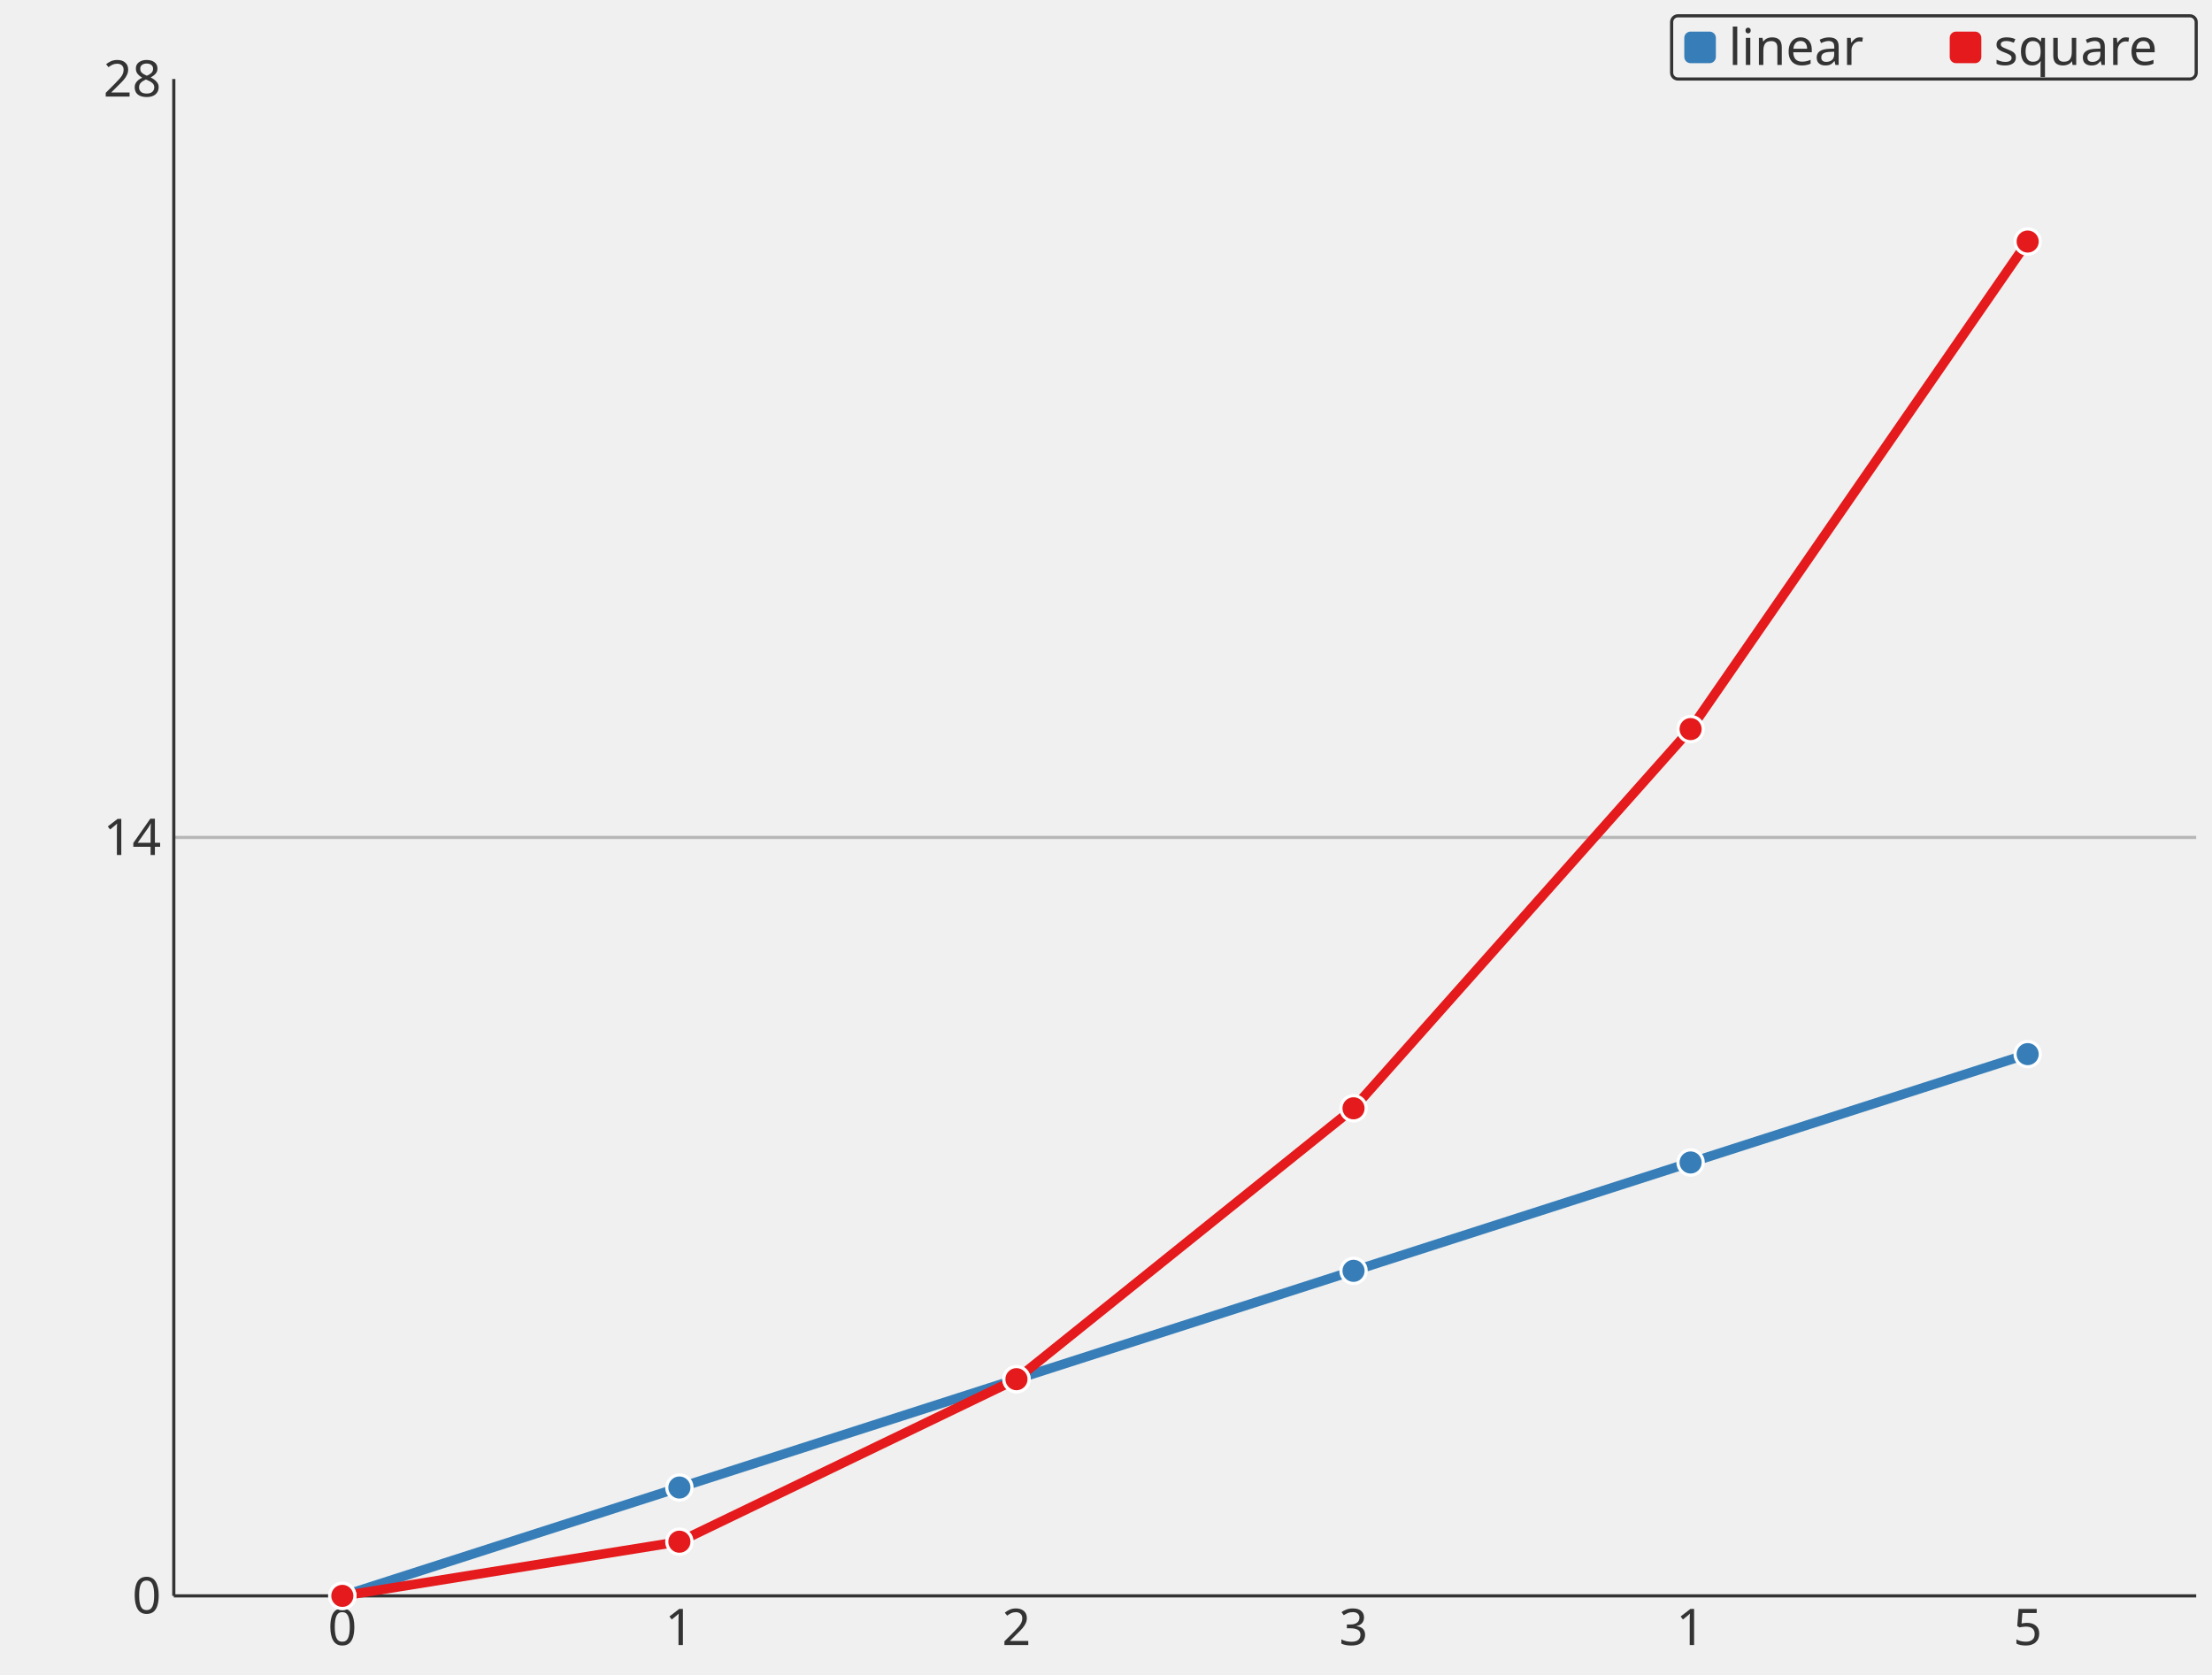
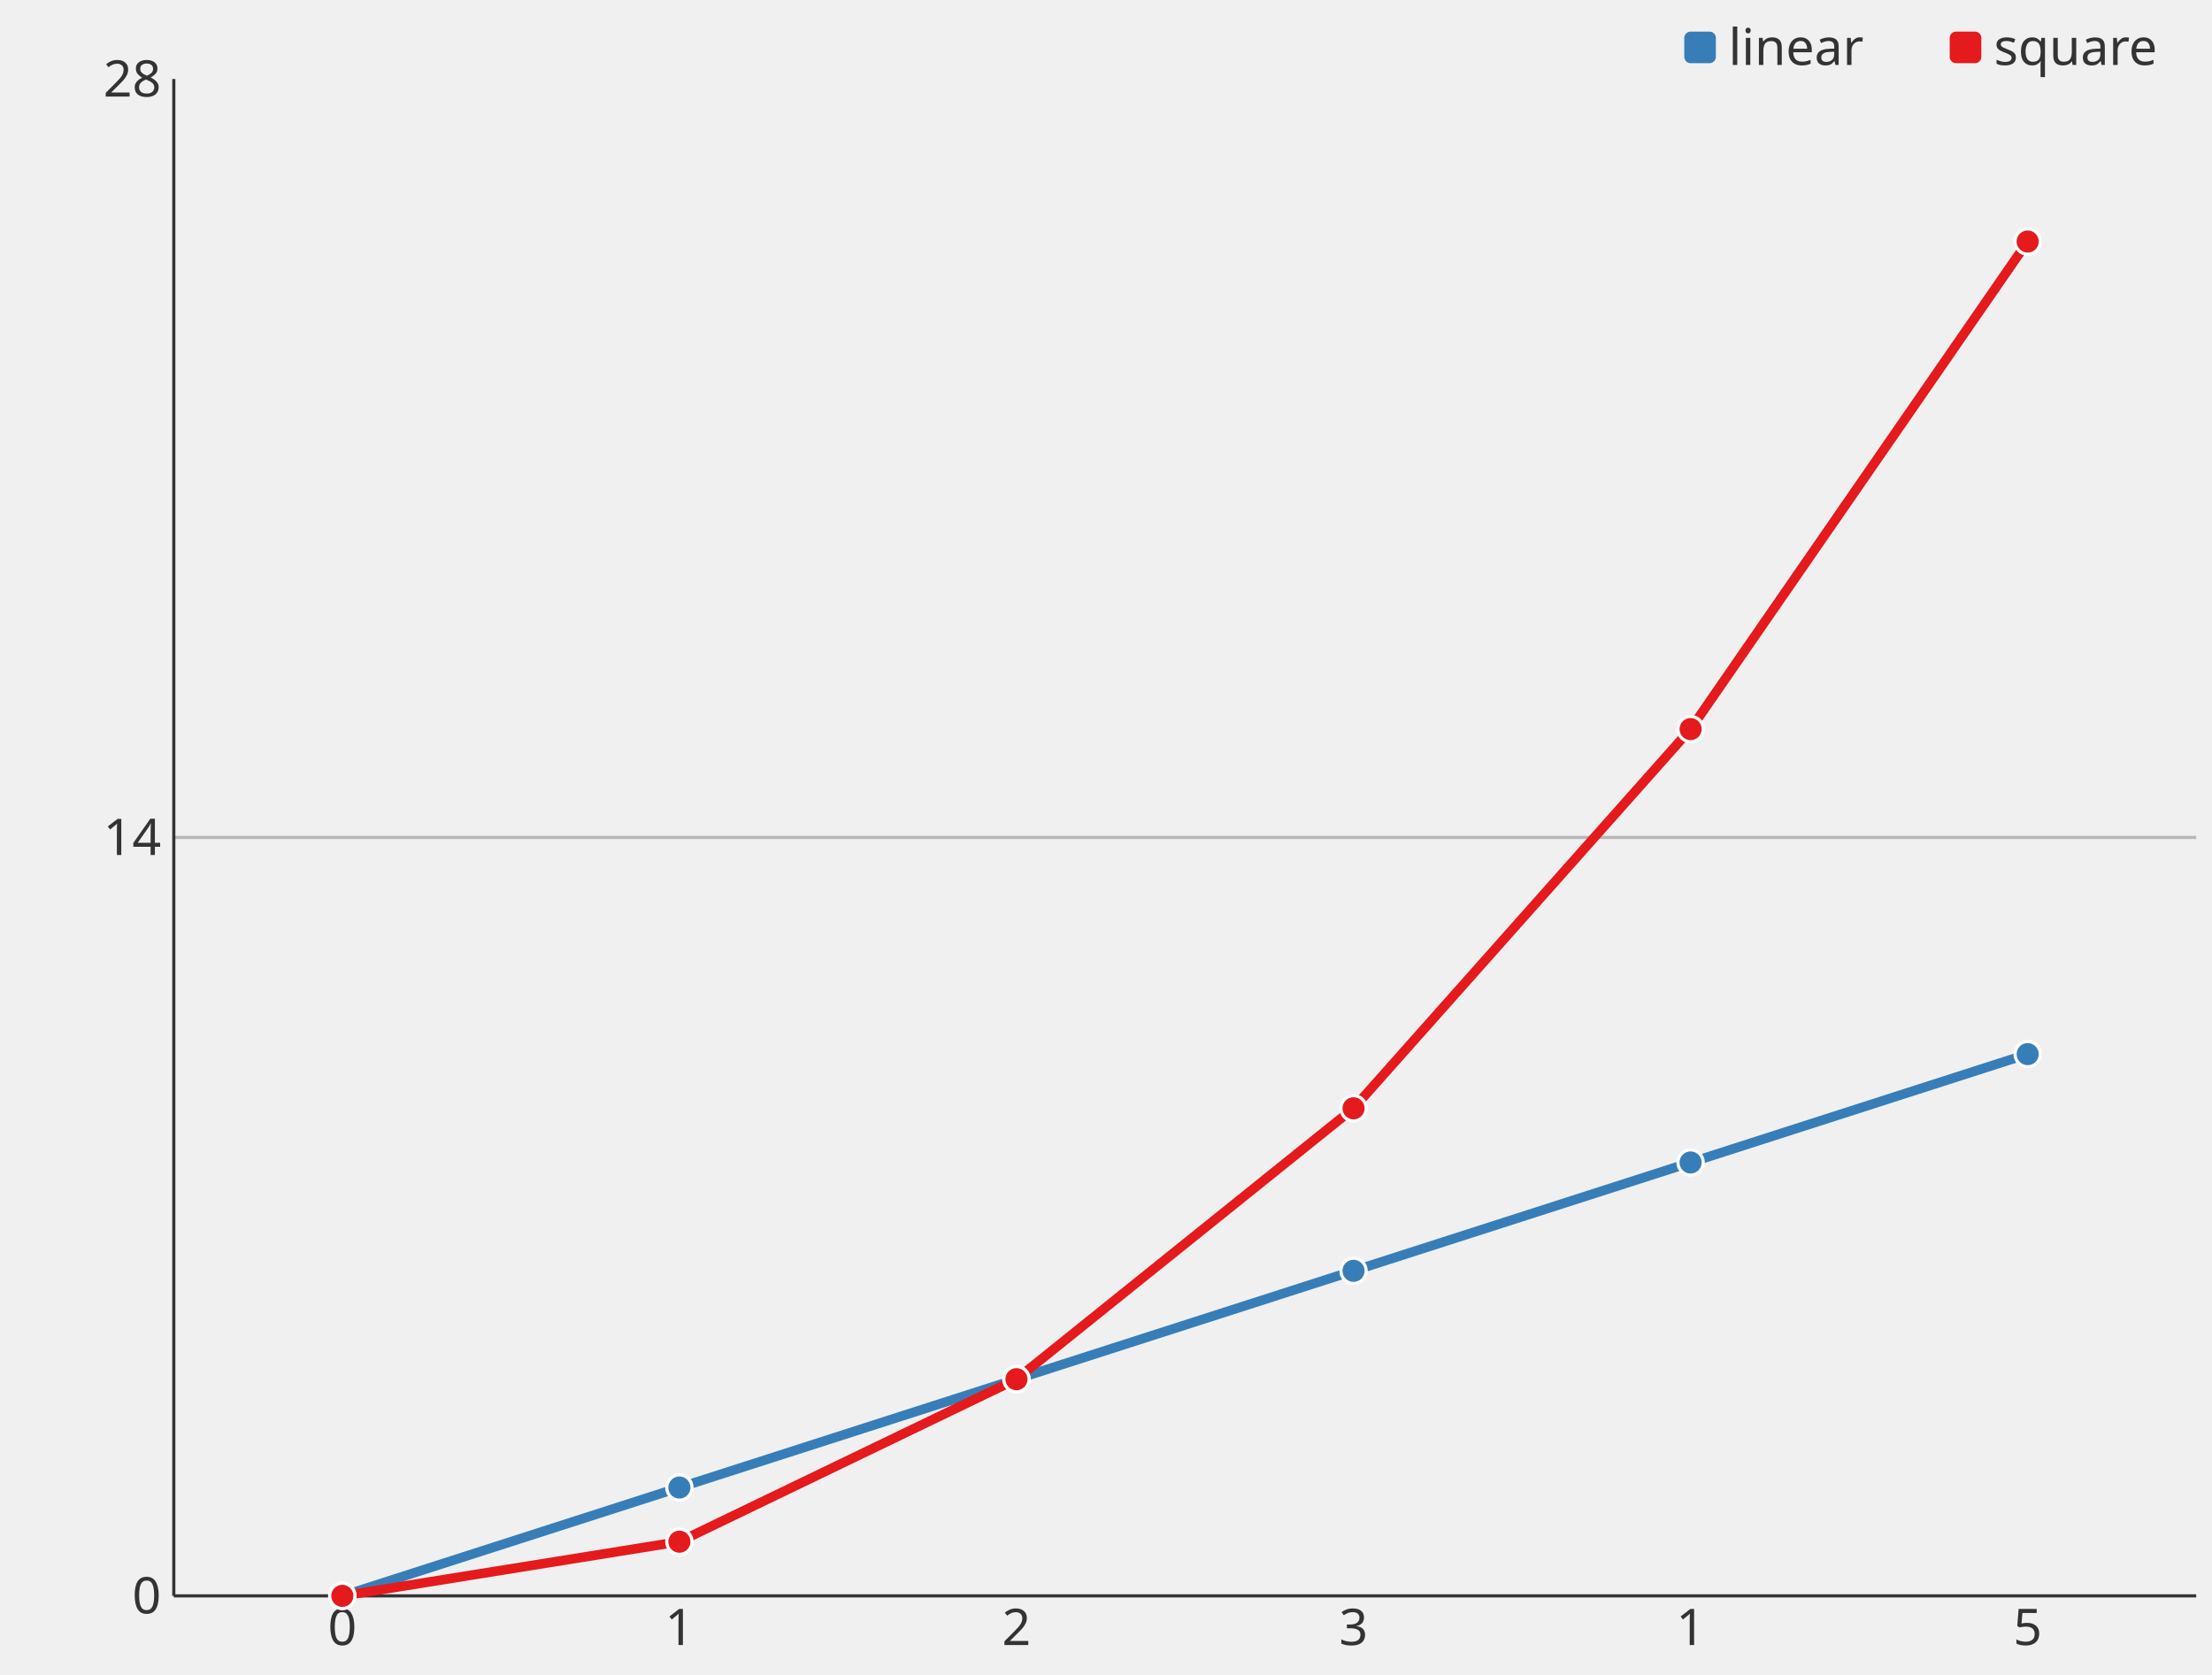
<svg xmlns="http://www.w3.org/2000/svg" font-family="sans-serif" font-size="16" viewBox="-55 -25 700 530">
  <style>
		@media (prefers-color-scheme: dark) {
			[fill="#333"] {fill: white}
			[stroke="#333"] {stroke: white}
		}
	</style>
  <g role="table">
    <line stroke="#333" x1="0" x2="0" y1="0" y2="480" />
    <line stroke="#333" x1="0" x2="640" y1="480" y2="480" />
    <line opacity="0.3" stroke="#333" x1="0" x2="640" y1="240" y2="240" />
    <g aria-hidden="true">
      <text dominant-baseline="middle" fill="#333" text-anchor="end" x="-4" y="480">0</text>
      <text dominant-baseline="middle" fill="#333" text-anchor="end" x="-4" y="240">14</text>
      <text dominant-baseline="middle" fill="#333" text-anchor="end" x="-4" y="0">28</text>
    </g>
    <g role="row">
      <text dominant-baseline="middle" fill="#333" role="columnheader" text-anchor="middle" x="53.333" y="490">0</text>
      <text dominant-baseline="middle" fill="#333" role="columnheader" text-anchor="middle" x="160" y="490">1</text>
      <text dominant-baseline="middle" fill="#333" role="columnheader" text-anchor="middle" x="266.667" y="490">2</text>
      <text dominant-baseline="middle" fill="#333" role="columnheader" text-anchor="middle" x="373.333" y="490">3</text>
      <text dominant-baseline="middle" fill="#333" role="columnheader" text-anchor="middle" x="480" y="490">1</text>
      <text dominant-baseline="middle" fill="#333" role="columnheader" text-anchor="middle" x="586.667" y="490">5</text>
    </g>
    <g aria-hidden="true">
-       <rect fill="none" height="20" rx="2" ry="2" stroke="#333" width="166" x="474" y="-20" />
      <rect fill="#377eb8" height="10" rx="2" ry="2" width="10" x="478" y="-15" />
      <text dominant-baseline="middle" fill="#333" x="492" y="-10">linear</text>
      <rect fill="#e41a1c" height="10" rx="2" ry="2" width="10" x="562" y="-15" />
      <text dominant-baseline="middle" fill="#333" x="576" y="-10">square</text>
    </g>
    <polyline fill="none" points="53.333,480 160,445.714 266.667,411.429 373.333,377.143 480,342.857 586.667,308.571" stroke="#377eb8" stroke-width="3" />
    <polyline fill="none" points="53.333,480 160,462.857 266.667,411.429 373.333,325.714 480,205.714 586.667,51.429" stroke="#e41a1c" stroke-width="3" />
    <g fill="#377eb8" role="row" stroke="white">
      <circle cx="53.333" cy="480" r="4" role="cell" />
      <circle cx="160" cy="445.714" r="4" role="cell">
				</circle>
      <circle cx="266.667" cy="411.429" r="4" role="cell">
				</circle>
      <circle cx="373.333" cy="377.143" r="4" role="cell">
				</circle>
      <circle cx="480" cy="342.857" r="4" role="cell">
				</circle>
      <circle cx="586.667" cy="308.571" r="4" role="cell">
				</circle>
    </g>
    <g fill="#e41a1c" role="row" stroke="white">
      <circle cx="53.333" cy="480" r="4" role="cell" />
      <circle cx="160" cy="462.857" r="4" role="cell">
				</circle>
      <circle cx="266.667" cy="411.429" r="4" role="cell">
				</circle>
      <circle cx="373.333" cy="325.714" r="4" role="cell">
				</circle>
      <circle cx="480" cy="205.714" r="4" role="cell">
				</circle>
      <circle cx="586.667" cy="51.429" r="4" role="cell">
				</circle>
    </g>
  </g>
</svg>
